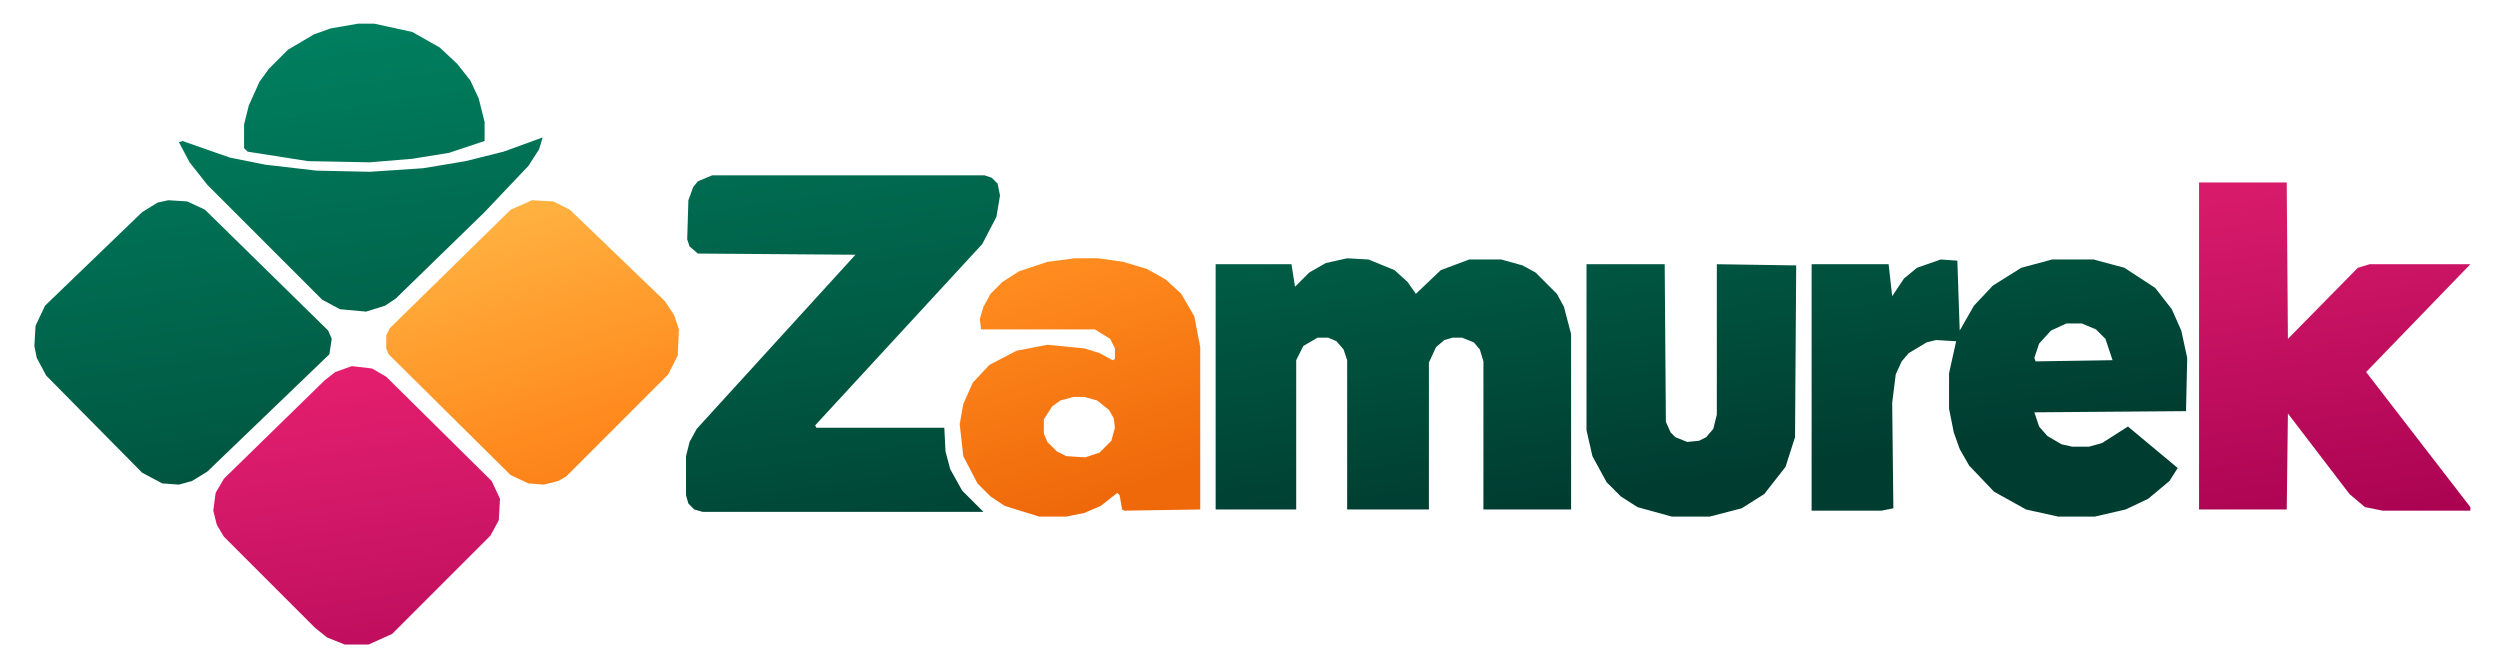
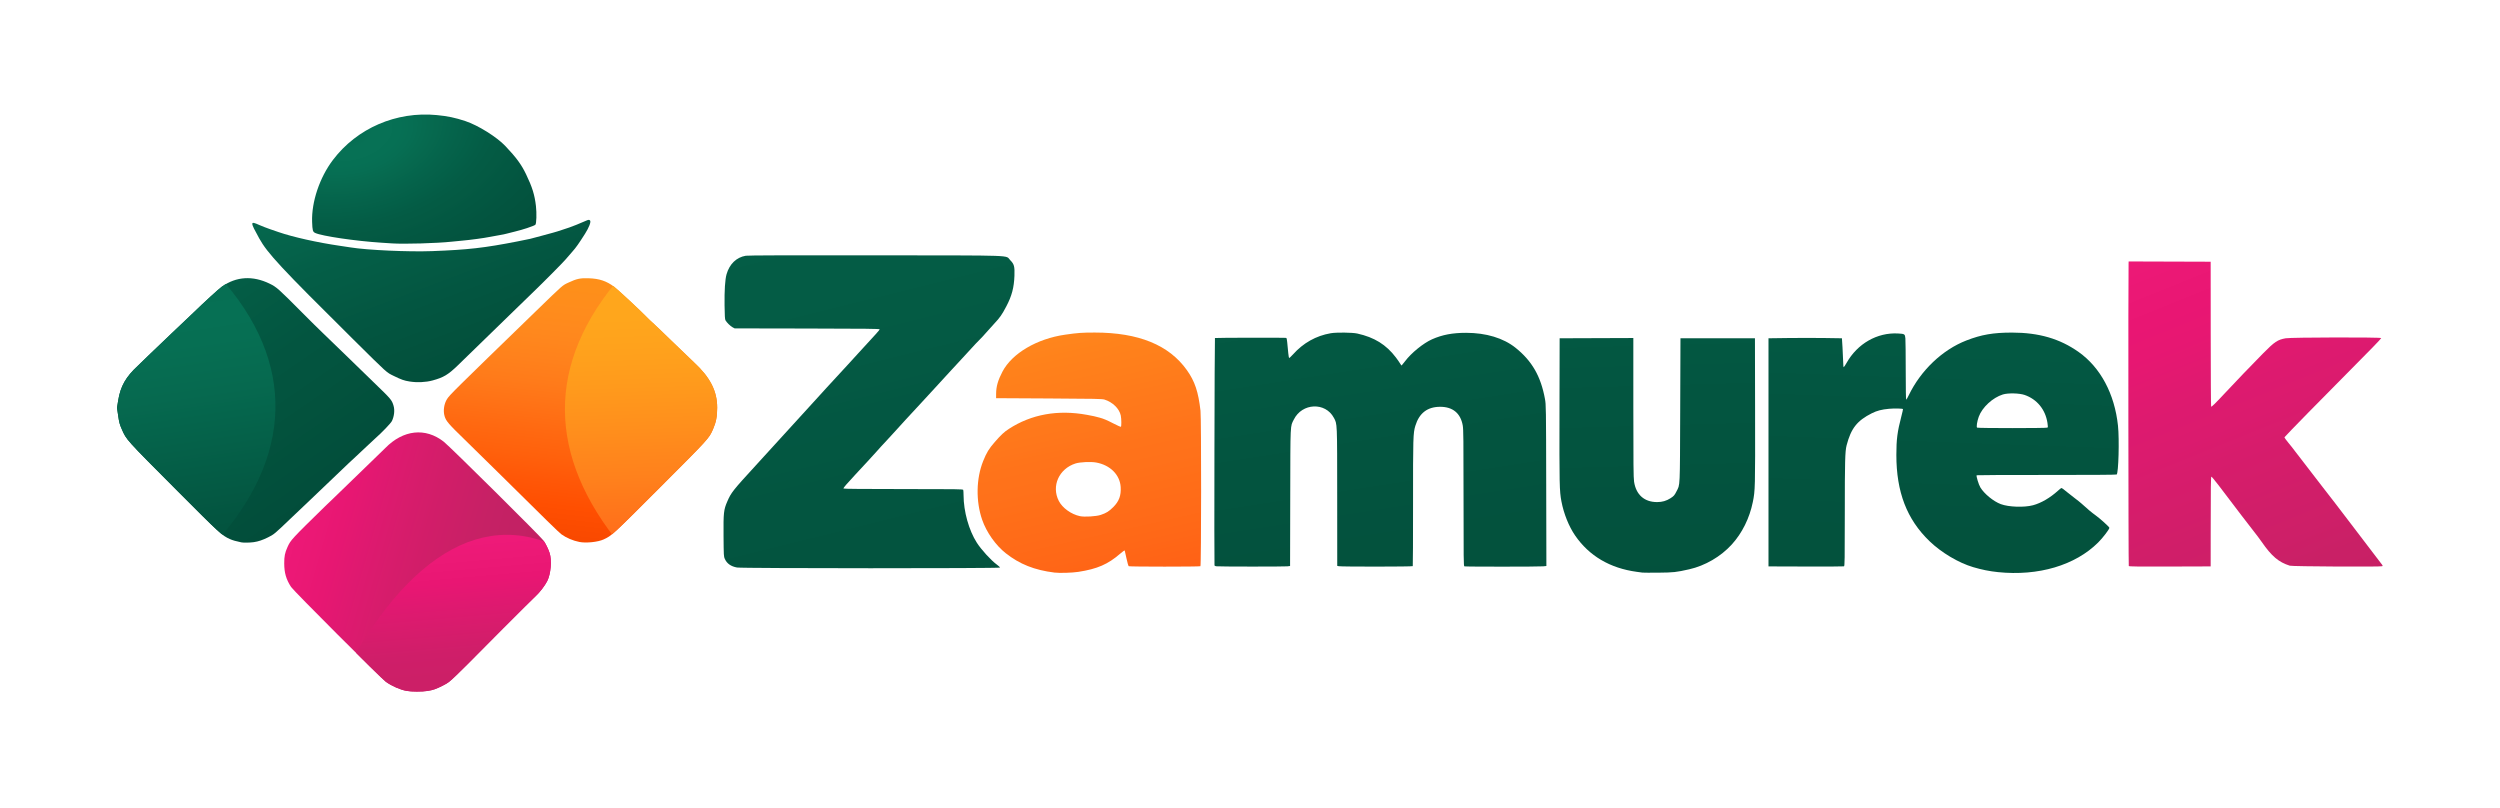
- <svg xmlns="http://www.w3.org/2000/svg" viewBox="35 82 2110 565" role="img" aria-label="Zamurek — horizontal — light">
+ <svg xmlns="http://www.w3.org/2000/svg" width="4800" height="1550" viewBox="0 0 4800 1550" role="img" aria-labelledby="z13-titre z13-description">
  <defs>
-     <linearGradient id="g" x1="0" x2=".65" y1="0" y2="1">
-       <stop stop-color="#008463" />
-       <stop offset=".6" stop-color="#005C45" />
-       <stop offset="1" stop-color="#003D31" />
-     </linearGradient>
-     <linearGradient id="o" x1="0" x2=".8" y1="0" y2="1">
-       <stop stop-color="#FFBA48" />
-       <stop offset=".55" stop-color="#FF8A1E" />
-       <stop offset="1" stop-color="#EF690A" />
-     </linearGradient>
-     <linearGradient id="m" x1="0" x2=".7" y1="0" y2="1">
-       <stop stop-color="#FF2777" />
-       <stop offset=".5" stop-color="#D21868" />
-       <stop offset="1" stop-color="#A5004F" />
+     <radialGradient id="z13-tete-lumiere-1" gradientUnits="userSpaceOnUse" cx="0" cy="0" r="1" gradientTransform="matrix(411.239 116.558 -253.173 295.745 668.788 254.248)">
+       <stop offset="0" stop-color="#066b50" data-tone="primary" />
+       <stop offset="0.05" stop-color="#066e53" data-tone="primary" />
+       <stop offset="0.1" stop-color="#077155" data-tone="primary" />
+       <stop offset="0.15" stop-color="#077155" data-tone="primary" />
+       <stop offset="0.2" stop-color="#067054" data-tone="primary" />
+       <stop offset="0.25" stop-color="#066e53" data-tone="primary" />
+       <stop offset="0.3" stop-color="#066b50" data-tone="primary" />
+       <stop offset="0.35" stop-color="#06684e" data-tone="primary" />
+       <stop offset="0.4" stop-color="#05654c" data-tone="primary" />
+       <stop offset="0.45" stop-color="#05624a" data-tone="primary" />
+       <stop offset="0.5" stop-color="#046048" data-tone="primary" />
+       <stop offset="0.55" stop-color="#045d46" data-tone="primary" />
+       <stop offset="0.6" stop-color="#045b44" data-tone="primary" />
+       <stop offset="0.65" stop-color="#045a43" data-tone="primary" />
+       <stop offset="0.7" stop-color="#035842" data-tone="primary" />
+       <stop offset="0.75" stop-color="#035741" data-tone="primary" />
+       <stop offset="0.8" stop-color="#035540" data-tone="primary" />
+       <stop offset="0.85" stop-color="#03543f" data-tone="primary" />
+       <stop offset="0.9" stop-color="#03533e" data-tone="primary" />
+       <stop offset="0.95" stop-color="#03523d" data-tone="primary" />
+       <stop offset="1" stop-color="#02503c" data-tone="primary" />
+     </radialGradient>
+     <linearGradient id="z13-col-lumiere-1" gradientUnits="userSpaceOnUse" x1="668.91" y1="909.782" x2="484" y2="422">
+       <stop offset="0" stop-color="#024c39" data-tone="primary" />
+       <stop offset="0.083" stop-color="#024d3a" data-tone="primary" />
+       <stop offset="0.167" stop-color="#024e3b" data-tone="primary" />
+       <stop offset="0.25" stop-color="#02503c" data-tone="primary" />
+       <stop offset="0.333" stop-color="#03523d" data-tone="primary" />
+       <stop offset="0.417" stop-color="#03543f" data-tone="primary" />
+       <stop offset="0.5" stop-color="#035641" data-tone="primary" />
+       <stop offset="0.583" stop-color="#045943" data-tone="primary" />
+       <stop offset="0.667" stop-color="#045c45" data-tone="primary" />
+       <stop offset="0.75" stop-color="#045e47" data-tone="primary" />
+       <stop offset="0.833" stop-color="#05624a" data-tone="primary" />
+       <stop offset="0.917" stop-color="#05654c" data-tone="primary" />
+       <stop offset="1" stop-color="#06684e" data-tone="primary" />
+     </linearGradient>
+     <linearGradient id="z13-aile-gauche-lumiere-1" gradientUnits="userSpaceOnUse" x1="631.238" y1="1127.976" x2="225" y2="534">
+       <stop offset="0" stop-color="#014836" data-tone="primary" />
+       <stop offset="0.083" stop-color="#024b38" data-tone="primary" />
+       <stop offset="0.167" stop-color="#024c39" data-tone="primary" />
+       <stop offset="0.25" stop-color="#024e3b" data-tone="primary" />
+       <stop offset="0.333" stop-color="#02503c" data-tone="primary" />
+       <stop offset="0.417" stop-color="#03523d" data-tone="primary" />
+       <stop offset="0.5" stop-color="#03543f" data-tone="primary" />
+       <stop offset="0.583" stop-color="#035540" data-tone="primary" />
+       <stop offset="0.667" stop-color="#035842" data-tone="primary" />
+       <stop offset="0.75" stop-color="#045b44" data-tone="primary" />
+       <stop offset="0.833" stop-color="#045e47" data-tone="primary" />
+       <stop offset="0.917" stop-color="#05624a" data-tone="primary" />
+       <stop offset="1" stop-color="#05664d" data-tone="primary" />
+     </linearGradient>
+     <linearGradient id="z13-aile-gauche-lumiere-2" gradientUnits="userSpaceOnUse" x1="311.95" y1="1109.242" x2="225" y2="534">
+       <stop offset="0" stop-color="#03513d" data-tone="primary" />
+       <stop offset="0.083" stop-color="#03533e" data-tone="primary" />
+       <stop offset="0.167" stop-color="#035540" data-tone="primary" />
+       <stop offset="0.25" stop-color="#045943" data-tone="primary" />
+       <stop offset="0.333" stop-color="#045d46" data-tone="primary" />
+       <stop offset="0.417" stop-color="#056149" data-tone="primary" />
+       <stop offset="0.5" stop-color="#05654c" data-tone="primary" />
+       <stop offset="0.583" stop-color="#06694f" data-tone="primary" />
+       <stop offset="0.667" stop-color="#066c51" data-tone="primary" />
+       <stop offset="0.75" stop-color="#066f53" data-tone="primary" />
+       <stop offset="0.833" stop-color="#067054" data-tone="primary" />
+       <stop offset="0.917" stop-color="#066f53" data-tone="primary" />
+       <stop offset="1" stop-color="#066c51" data-tone="primary" />
+     </linearGradient>
+     <clipPath id="z13-aile-gauche-clip">
+       <path fill-rule="evenodd" d="M463.5 1041.359 C453.286 1039.273 446.548 1037.338 441.396 1035.013 C426.328 1028.212 422.872 1025.044 341.934 943.848 C240.416 842.006 242.954 844.823 233.748 823.801 C229.689 814.534 228.797 811.188 226.872 798.022 L224.66 782.892 L226.907 768.923 C231.318 741.496 241.719 723.29 265.324 701.676 C267.621 699.574 276.925 690.548 286 681.62 C295.075 672.693 314.425 654.196 329 640.517 C343.575 626.838 361.35 609.986 368.5 603.069 C393.422 578.957 420.111 554.521 426.284 550.162 C453.766 530.757 485.278 528.858 517.734 544.652 C530.971 551.094 534.522 554.251 580 600.023 C595.675 615.799 613.45 633.363 619.5 639.053 C625.55 644.744 646.216 664.722 665.425 683.45 C684.633 702.177 708.033 724.916 717.425 733.981 C751.159 766.541 752.205 767.772 755.577 778.881 C758.165 787.411 756.965 798.949 752.513 808.331 C750.549 812.471 732.953 830.825 720.5 841.724 C716.1 845.575 708.432 852.725 703.459 857.613 C698.487 862.501 689.712 870.727 683.959 875.893 C678.207 881.059 661.775 896.584 647.444 910.393 C633.113 924.202 609.497 946.75 594.963 960.5 C580.43 974.25 563.58 990.25 557.519 996.055 C527.002 1025.287 526.045 1026.083 514.5 1031.79 C504.048 1036.957 496.154 1039.61 487.308 1040.928 C480.351 1041.965 467.596 1042.196 463.5 1041.359 Z" />
+     </clipPath>
+     <linearGradient id="z13-aile-droite-lumiere-1" gradientUnits="userSpaceOnUse" x1="858.339" y1="476.802" x2="796.381" y2="1035.866">
+       <stop offset="0" stop-color="#fe9016" data-tone="orange" />
+       <stop offset="0.083" stop-color="#fe8f1a" data-tone="orange" />
+       <stop offset="0.167" stop-color="#ff8c1c" data-tone="orange" />
+       <stop offset="0.25" stop-color="#ff881d" data-tone="orange" />
+       <stop offset="0.333" stop-color="#ff821c" data-tone="orange" />
+       <stop offset="0.417" stop-color="#ff7b1a" data-tone="orange" />
+       <stop offset="0.5" stop-color="#ff7216" data-tone="orange" />
+       <stop offset="0.583" stop-color="#ff6911" data-tone="orange" />
+       <stop offset="0.667" stop-color="#ff610c" data-tone="orange" />
+       <stop offset="0.75" stop-color="#ff5707" data-tone="orange" />
+       <stop offset="0.833" stop-color="#ff4f01" data-tone="orange" />
+       <stop offset="0.917" stop-color="#fa4a00" data-tone="orange" />
+       <stop offset="1" stop-color="#f64600" data-tone="orange" />
+     </linearGradient>
+     <linearGradient id="z13-aile-droite-lumiere-2" gradientUnits="userSpaceOnUse" x1="869.089" y1="1058.468" x2="852" y2="534">
+       <stop offset="0" stop-color="#ff6a1a" data-tone="orange" />
+       <stop offset="0.083" stop-color="#ff721b" data-tone="orange" />
+       <stop offset="0.167" stop-color="#ff791b" data-tone="orange" />
+       <stop offset="0.25" stop-color="#ff811c" data-tone="orange" />
+       <stop offset="0.333" stop-color="#ff871c" data-tone="orange" />
+       <stop offset="0.417" stop-color="#ff8e1c" data-tone="orange" />
+       <stop offset="0.5" stop-color="#ff941c" data-tone="orange" />
+       <stop offset="0.583" stop-color="#ff9a1c" data-tone="orange" />
+       <stop offset="0.667" stop-color="#ff9f1c" data-tone="orange" />
+       <stop offset="0.75" stop-color="#ffa31c" data-tone="orange" />
+       <stop offset="0.833" stop-color="#ffa61c" data-tone="orange" />
+       <stop offset="0.917" stop-color="#ffa61c" data-tone="orange" />
+       <stop offset="1" stop-color="#fea61e" data-tone="orange" />
+     </linearGradient>
+     <clipPath id="z13-aile-droite-clip">
+       <path fill-rule="evenodd" d="M1112.5 1040.583 C1100.091 1038.155 1087.575 1032.825 1077.867 1025.836 C1073.44 1022.648 1046.366 996.194 961.869 912.493 C940.766 891.589 909.595 860.989 892.6 844.493 C861.03 813.851 856.4 808.452 853.599 799.021 C850.55 788.754 852.49 775.359 858.367 766.1 C863.399 758.173 871.875 749.792 1028.406 597.966 C1082.539 545.461 1079.426 548.195 1091.5 542.546 C1107.404 535.105 1113.959 533.707 1130.344 534.261 C1150.68 534.948 1164.268 539.473 1179.043 550.478 C1185.815 555.522 1231.716 598.235 1242 609.061 C1245.025 612.246 1249.975 616.968 1253 619.555 C1256.025 622.142 1272.45 637.848 1289.5 654.459 C1306.55 671.069 1325.825 689.573 1332.333 695.58 C1363.452 724.299 1377 750.713 1377 782.669 C1377 799.694 1374.905 810.506 1368.966 824.125 C1361.279 841.754 1361.257 841.777 1266.782 936.26 C1174.325 1028.723 1174.663 1028.411 1158.923 1035.722 C1148.177 1040.713 1125.37 1043.101 1112.5 1040.583 Z" />
+     </clipPath>
+     <linearGradient id="z13-base-lumiere-1" gradientUnits="userSpaceOnUse" x1="1151.472" y1="1005.446" x2="545" y2="830">
+       <stop offset="0" stop-color="#c42164" data-tone="pink" />
+       <stop offset="0.083" stop-color="#c32063" data-tone="pink" />
+       <stop offset="0.167" stop-color="#c32063" data-tone="pink" />
+       <stop offset="0.25" stop-color="#c32164" data-tone="pink" />
+       <stop offset="0.333" stop-color="#c62165" data-tone="pink" />
+       <stop offset="0.417" stop-color="#cc1f67" data-tone="pink" />
+       <stop offset="0.5" stop-color="#d21d69" data-tone="pink" />
+       <stop offset="0.583" stop-color="#d81c6c" data-tone="pink" />
+       <stop offset="0.667" stop-color="#df1970" data-tone="pink" />
+       <stop offset="0.75" stop-color="#e71772" data-tone="pink" />
+       <stop offset="0.833" stop-color="#eb1875" data-tone="pink" />
+       <stop offset="0.917" stop-color="#ee1978" data-tone="pink" />
+       <stop offset="1" stop-color="#f01a7b" data-tone="pink" />
+     </linearGradient>
+     <linearGradient id="z13-base-lumiere-2" gradientUnits="userSpaceOnUse" x1="592.222" y1="1368.756" x2="545" y2="830">
+       <stop offset="0" stop-color="#cc1f67" data-tone="pink" />
+       <stop offset="0.083" stop-color="#cc1f67" data-tone="pink" />
+       <stop offset="0.167" stop-color="#cf1e69" data-tone="pink" />
+       <stop offset="0.25" stop-color="#d71c6c" data-tone="pink" />
+       <stop offset="0.333" stop-color="#df1970" data-tone="pink" />
+       <stop offset="0.417" stop-color="#e91673" data-tone="pink" />
+       <stop offset="0.5" stop-color="#ec1976" data-tone="pink" />
+       <stop offset="0.583" stop-color="#ef1a7a" data-tone="pink" />
+       <stop offset="0.667" stop-color="#ef1b7a" data-tone="pink" />
+       <stop offset="0.75" stop-color="#ed1b78" data-tone="pink" />
+       <stop offset="0.833" stop-color="#e81a72" data-tone="pink" />
+       <stop offset="0.917" stop-color="#d61f6a" data-tone="pink" />
+       <stop offset="1" stop-color="#bf265f" data-tone="pink" />
+     </linearGradient>
+     <clipPath id="z13-base-clip">
+       <path fill-rule="evenodd" d="M780.5 1326.505 C768.195 1324.195 752.783 1317.433 741 1309.174 C732.228 1303.026 563.622 1134.388 558.86 1127 C549.378 1112.29 545.828 1100.139 545.713 1082 C545.626 1068.268 546.992 1061.384 551.994 1050.352 C558.123 1036.835 559.524 1035.318 624.736 971.537 C633.116 963.341 640.383 956.38 640.885 956.067 C641.387 955.755 657.706 939.957 677.149 920.959 C696.592 901.962 717.225 881.97 723 876.534 C728.775 871.097 736.2 863.882 739.5 860.501 C774.1 825.05 816.828 820.384 852.155 848.2 C864.263 857.734 1038.511 1030.421 1043.671 1038 C1048.014 1044.38 1052.496 1053.563 1055.188 1061.598 C1059.882 1075.611 1057.679 1101.832 1050.64 1115.723 C1046.217 1124.452 1036.021 1137.736 1028.668 1144.348 C1022.575 1149.828 912.969 1259.447 896.912 1276.12 C893.935 1279.211 884.75 1288.232 876.5 1296.167 C862.657 1309.481 860.652 1311.025 850.5 1316.19 C837.182 1322.966 832.073 1324.767 821 1326.592 C810.543 1328.315 789.905 1328.271 780.5 1326.505 Z" />
+     </clipPath>
+     <linearGradient id="z13-lettre-z-lumiere-1" gradientUnits="userSpaceOnUse" x1="1562.064" y1="1186.66" x2="1389" y2="490">
+       <stop offset="0" stop-color="#03533e" data-tone="primary" />
+       <stop offset="0.083" stop-color="#03543f" data-tone="primary" />
+       <stop offset="0.167" stop-color="#03543f" data-tone="primary" />
+       <stop offset="0.25" stop-color="#035540" data-tone="primary" />
+       <stop offset="0.333" stop-color="#035540" data-tone="primary" />
+       <stop offset="0.417" stop-color="#035741" data-tone="primary" />
+       <stop offset="0.5" stop-color="#035742" data-tone="primary" />
+       <stop offset="0.583" stop-color="#045943" data-tone="primary" />
+       <stop offset="0.667" stop-color="#045a44" data-tone="primary" />
+       <stop offset="0.75" stop-color="#045b44" data-tone="primary" />
+       <stop offset="0.833" stop-color="#045c45" data-tone="primary" />
+       <stop offset="0.917" stop-color="#045c45" data-tone="primary" />
+       <stop offset="1" stop-color="#045d46" data-tone="primary" />
+     </linearGradient>
+     <linearGradient id="z13-lettre-k-lumiere-1" gradientUnits="userSpaceOnUse" x1="4358.142" y1="1175.25" x2="4086" y2="502">
+       <stop offset="0" stop-color="#c82065" data-tone="pink" />
+       <stop offset="0.083" stop-color="#c92066" data-tone="pink" />
+       <stop offset="0.167" stop-color="#ce1f68" data-tone="pink" />
+       <stop offset="0.25" stop-color="#d01e69" data-tone="pink" />
+       <stop offset="0.333" stop-color="#d41d6a" data-tone="pink" />
+       <stop offset="0.417" stop-color="#d71c6c" data-tone="pink" />
+       <stop offset="0.5" stop-color="#db1b6e" data-tone="pink" />
+       <stop offset="0.583" stop-color="#dd1a6f" data-tone="pink" />
+       <stop offset="0.667" stop-color="#e21970" data-tone="pink" />
+       <stop offset="0.75" stop-color="#e71772" data-tone="pink" />
+       <stop offset="0.833" stop-color="#e91673" data-tone="pink" />
+       <stop offset="0.917" stop-color="#eb1875" data-tone="pink" />
+       <stop offset="1" stop-color="#ed1977" data-tone="pink" />
+     </linearGradient>
+     <linearGradient id="z13-lettre-a-lumiere-1" gradientUnits="userSpaceOnUse" x1="1997.189" y1="1169.793" x2="1877" y2="638">
+       <stop offset="0" stop-color="#ff6015" data-tone="orange" />
+       <stop offset="0.083" stop-color="#ff6416" data-tone="orange" />
+       <stop offset="0.167" stop-color="#ff6817" data-tone="orange" />
+       <stop offset="0.25" stop-color="#ff6b18" data-tone="orange" />
+       <stop offset="0.333" stop-color="#ff6e18" data-tone="orange" />
+       <stop offset="0.417" stop-color="#ff711a" data-tone="orange" />
+       <stop offset="0.5" stop-color="#ff731a" data-tone="orange" />
+       <stop offset="0.583" stop-color="#ff771b" data-tone="orange" />
+       <stop offset="0.667" stop-color="#ff7a1b" data-tone="orange" />
+       <stop offset="0.75" stop-color="#ff7e1b" data-tone="orange" />
+       <stop offset="0.833" stop-color="#ff811b" data-tone="orange" />
+       <stop offset="0.917" stop-color="#ff851c" data-tone="orange" />
+       <stop offset="1" stop-color="#ff891c" data-tone="orange" />
+     </linearGradient>
+     <linearGradient id="z13-lettre-m-lumiere-1" gradientUnits="userSpaceOnUse" x1="2414.378" y1="1174.562" x2="2331" y2="638">
+       <stop offset="0" stop-color="#03523e" data-tone="primary" />
+       <stop offset="0.083" stop-color="#03523d" data-tone="primary" />
+       <stop offset="0.167" stop-color="#03523d" data-tone="primary" />
+       <stop offset="0.25" stop-color="#03523e" data-tone="primary" />
+       <stop offset="0.333" stop-color="#03533e" data-tone="primary" />
+       <stop offset="0.417" stop-color="#03543f" data-tone="primary" />
+       <stop offset="0.5" stop-color="#03543f" data-tone="primary" />
+       <stop offset="0.583" stop-color="#035540" data-tone="primary" />
+       <stop offset="0.667" stop-color="#035641" data-tone="primary" />
+       <stop offset="0.75" stop-color="#035741" data-tone="primary" />
+       <stop offset="0.833" stop-color="#035842" data-tone="primary" />
+       <stop offset="0.917" stop-color="#035842" data-tone="primary" />
+       <stop offset="1" stop-color="#045943" data-tone="primary" />
+     </linearGradient>
+     <linearGradient id="z13-lettre-r-e-lumiere-1" gradientUnits="userSpaceOnUse" x1="3395.865" y1="613.904" x2="3378.428" y2="1099.406">
+       <stop offset="0" stop-color="#045943" data-tone="primary" />
+       <stop offset="0.083" stop-color="#035842" data-tone="primary" />
+       <stop offset="0.167" stop-color="#035742" data-tone="primary" />
+       <stop offset="0.25" stop-color="#035641" data-tone="primary" />
+       <stop offset="0.333" stop-color="#035540" data-tone="primary" />
+       <stop offset="0.417" stop-color="#035540" data-tone="primary" />
+       <stop offset="0.5" stop-color="#03543f" data-tone="primary" />
+       <stop offset="0.583" stop-color="#03543f" data-tone="primary" />
+       <stop offset="0.667" stop-color="#03533e" data-tone="primary" />
+       <stop offset="0.75" stop-color="#03523e" data-tone="primary" />
+       <stop offset="0.833" stop-color="#03523d" data-tone="primary" />
+       <stop offset="0.917" stop-color="#03523d" data-tone="primary" />
+       <stop offset="1" stop-color="#03523d" data-tone="primary" />
+     </linearGradient>
+     <linearGradient id="z13-lettre-u-lumiere-1" gradientUnits="userSpaceOnUse" x1="3006.811" y1="1110.009" x2="2994" y2="649">
+       <stop offset="0" stop-color="#03513d" data-tone="primary" />
+       <stop offset="0.083" stop-color="#03523d" data-tone="primary" />
+       <stop offset="0.167" stop-color="#03523d" data-tone="primary" />
+       <stop offset="0.25" stop-color="#03523e" data-tone="primary" />
+       <stop offset="0.333" stop-color="#03523e" data-tone="primary" />
+       <stop offset="0.417" stop-color="#03533e" data-tone="primary" />
+       <stop offset="0.5" stop-color="#03543f" data-tone="primary" />
+       <stop offset="0.583" stop-color="#03543f" data-tone="primary" />
+       <stop offset="0.667" stop-color="#035540" data-tone="primary" />
+       <stop offset="0.75" stop-color="#035540" data-tone="primary" />
+       <stop offset="0.833" stop-color="#035641" data-tone="primary" />
+       <stop offset="0.917" stop-color="#035741" data-tone="primary" />
+       <stop offset="1" stop-color="#035842" data-tone="primary" />
    </linearGradient>
  </defs>
-   <defs>
-     <g id="zamurek-art">
-       <path d="M1374,305 1374,445 1379,467 1391,489 1403,501 1417,510 1446,518 1478,518 1505,511 1524,499 1542,476 1550,451 1551,306 1484,305 1484,432 1481,444 1475,451 1469,454 1459,455 1449,451 1445,447 1441,438 1440,305Z M1868,343 1854,325 1828,308 1802,301 1767,301 1741,308 1717,323 1701,340 1689,361 1687,302 1673,301 1653,308 1642,317 1632,332 1629,305 1564,305 1564,513 1623,513 1633,511 1632,422 1635,398 1640,387 1646,380 1661,371 1669,369 1686,370 1680,397 1680,427 1684,447 1689,461 1697,475 1718,497 1745,512 1772,518 1803,518 1829,512 1848,503 1866,488 1873,477 1831,442 1809,456 1798,459 1784,459 1775,457 1763,450 1756,442 1752,430 1880,429 1881,384 1876,361Z M1752,384 1756,372 1766,361 1779,355 1792,355 1804,360 1812,368 1818,386 1753,387Z M1061,305 1061,512 1129,512 1129,386 1135,374 1147,367 1156,367 1163,370 1169,377 1172,386 1172,512 1241,512 1241,388 1247,375 1254,369 1261,367 1269,367 1279,371 1284,377 1287,387 1287,512 1361,512 1361,364 1355,341 1349,330 1331,312 1320,306 1302,301 1275,301 1251,310 1230,330 1223,320 1212,310 1190,301 1172,300 1154,304 1140,312 1128,324 1125,305Z M177,251 168,253 155,261 73,340 65,357 64,374 66,384 74,399 155,481 172,490 186,491 197,488 210,480 313,381 315,368 312,361 208,259 193,252Z M624,235 620,240 616,251 615,284 617,290 624,296 757,297 623,444 617,455 614,467 614,500 616,507 621,512 628,514 865,514 847,496 837,478 833,463 832,443 724,443 723,441 864,288 876,265 879,247 877,237 872,232 866,230 636,230Z M493,198 460,210 428,218 392,224 347,227 302,226 259,221 229,215 189,201 186,202 195,219 210,238 307,335 322,343 344,345 360,340 369,334 444,261 481,222 490,208Z M241,187 241,207 244,210 295,218 347,219 383,216 414,211 444,201 444,185 439,165 432,150 421,136 406,122 383,109 351,102 337,102 314,106 300,111 278,124 262,140 254,151 245,171Z" fill="url(#g)" fill-rule="evenodd" />
-       <path d="M881,320 871,330 865,341 862,351 863,360 959,360 972,368 976,376 976,385 974,386 963,380 950,376 919,373 893,378 870,390 856,405 848,423 845,440 848,467 860,490 871,501 883,509 912,518 935,518 950,515 964,509 978,498 980,500 982,512 984,513 1048,512 1048,375 1043,349 1032,330 1019,318 1003,309 983,303 962,300 942,300 919,303 895,311Z M923,425 930,420 941,417 950,417 961,420 971,428 975,435 976,443 973,454 963,464 951,468 935,467 927,463 919,455 916,448 916,436Z M484,251 466,259 364,359 361,365 361,376 363,381 466,483 481,490 494,491 506,488 513,484 599,398 607,382 608,360 604,348 596,336 516,259 502,252Z" fill="url(#o)" fill-rule="evenodd" />
-       <path d="M332,391 318,396 309,403 224,486 217,498 215,513 218,525 224,535 301,612 311,620 326,626 346,626 366,617 449,534 456,521 457,503 450,488 361,400 349,393Z M1891,236 1891,512 1965,512 1966,431 2018,499 2031,510 2046,513 2120,513 2120,510 2032,396 2120,305 2035,305 2025,308 1966,368 1965,236Z" fill="url(#m)" fill-rule="evenodd" />
+   <g id="z13-dessin" data-role="artwork">
+     <g id="z13-symbole" data-role="symbol" aria-label="Symbole Zamurek">
+       <g id="z13-tete" data-part="tete">
+         <path data-face="principale" fill="url(#z13-tete-lumiere-1)" fill-rule="evenodd" d="M753 467.339 C750.525 467.168 741.3 466.568 732.5 466.006 C682.922 462.839 617.847 453.263 605.167 447.269 C600.534 445.079 599.832 442.553 599.259 426 C597.932 387.682 613.664 340.866 639.202 307.139 C685.44 246.072 760.884 213.461 838.606 220.945 C859.614 222.968 873.962 225.984 893.549 232.494 C918.014 240.625 953.814 262.976 970.344 280.439 C991.475 302.762 1000.928 315.643 1010.018 334.5 C1021.919 359.191 1026.542 374.056 1029.015 395.593 C1030.624 409.599 1030.015 429.42 1027.912 431.52 C1025.752 433.676 1003.036 441.257 988.975 444.515 C982.664 445.977 975.475 447.799 973 448.563 C970.525 449.328 964.172 450.642 958.881 451.483 C953.591 452.324 945.041 453.882 939.881 454.947 C929.324 457.124 902.828 460.698 887 462.08 C881.225 462.584 872.225 463.466 867 464.04 C839.774 467.032 775.469 468.893 753 467.339 Z" />
+       </g>
+       <g id="z13-col" data-part="col">
+         <path data-face="principale" fill="url(#z13-col-lumiere-1)" fill-rule="evenodd" d="M786.5 732.489 C775.803 730.775 770.788 729.014 756 721.776 C741.699 714.777 745.226 717.96 678 651.374 C539.122 513.816 513.529 486.314 497.581 457.5 C479.984 425.705 479.995 423.954 497.749 431.933 C502.562 434.096 511.9 437.725 518.5 439.997 C525.1 442.27 532.3 444.75 534.5 445.509 C562.584 455.201 609.431 465.679 653 472.012 C660.425 473.091 669.425 474.45 673 475.031 C704.929 480.221 784.51 483.844 829.5 482.155 C898.582 479.561 930.072 475.978 994 463.434 C1019.232 458.483 1017.965 458.778 1038.5 453.098 C1046.75 450.817 1057.1 448.006 1061.5 446.852 C1065.9 445.698 1074 443.19 1079.5 441.278 C1085 439.365 1091.075 437.35 1093 436.799 C1096.773 435.718 1115.183 428.301 1123.78 424.397 C1129.935 421.603 1131.312 421.466 1132.989 423.487 C1135.065 425.988 1130.891 436.83 1123.171 448.988 C1111.151 467.918 1105.813 475.449 1099.062 483 C1094.882 487.675 1089.032 494.425 1086.062 498 C1080.801 504.333 1040.924 544.425 1017.93 566.5 C1011.628 572.55 996.803 586.929 984.986 598.454 C951.202 631.402 895.999 685.081 879 701.515 C860.408 719.49 851.576 724.764 830.5 730.478 C817.399 734.03 800.842 734.787 786.5 732.489 Z" />
+       </g>
+       <g id="z13-aile-gauche" data-part="aile-gauche">
+         <path data-face="principale" fill="url(#z13-aile-gauche-lumiere-1)" fill-rule="evenodd" d="M463.5 1041.359 C453.286 1039.273 446.548 1037.338 441.396 1035.013 C426.328 1028.212 422.872 1025.044 341.934 943.848 C240.416 842.006 242.954 844.823 233.748 823.801 C229.689 814.534 228.797 811.188 226.872 798.022 L224.66 782.892 L226.907 768.923 C231.318 741.496 241.719 723.29 265.324 701.676 C267.621 699.574 276.925 690.548 286 681.62 C295.075 672.693 314.425 654.196 329 640.517 C343.575 626.838 361.35 609.986 368.5 603.069 C393.422 578.957 420.111 554.521 426.284 550.162 C453.766 530.757 485.278 528.858 517.734 544.652 C530.971 551.094 534.522 554.251 580 600.023 C595.675 615.799 613.45 633.363 619.5 639.053 C625.55 644.744 646.216 664.722 665.425 683.45 C684.633 702.177 708.033 724.916 717.425 733.981 C751.159 766.541 752.205 767.772 755.577 778.881 C758.165 787.411 756.965 798.949 752.513 808.331 C750.549 812.471 732.953 830.825 720.5 841.724 C716.1 845.575 708.432 852.725 703.459 857.613 C698.487 862.501 689.712 870.727 683.959 875.893 C678.207 881.059 661.775 896.584 647.444 910.393 C633.113 924.202 609.497 946.75 594.963 960.5 C580.43 974.25 563.58 990.25 557.519 996.055 C527.002 1025.287 526.045 1026.083 514.5 1031.79 C504.048 1036.957 496.154 1039.61 487.308 1040.928 C480.351 1041.965 467.596 1042.196 463.5 1041.359 Z" />
+         <g data-face="courbe" clip-path="url(#z13-aile-gauche-clip)">
+           <path d="M218.008 527.009 L417.699 527.009 C457.609 570.508 485.686 614.006 503.756 657.505 C521.826 701.003 529.891 744.501 528.72 788 C527.55 831.499 517.144 874.997 497.217 918.495 C477.29 961.994 447.842 1005.492 407.527 1048.991 L218.008 1048.991 Z" fill="url(#z13-aile-gauche-lumiere-2)" />
+         </g>
+       </g>
+       <g id="z13-aile-droite" data-part="aile-droite">
+         <path data-face="principale" fill="url(#z13-aile-droite-lumiere-1)" fill-rule="evenodd" d="M1112.5 1040.583 C1100.091 1038.155 1087.575 1032.825 1077.867 1025.836 C1073.44 1022.648 1046.366 996.194 961.869 912.493 C940.766 891.589 909.595 860.989 892.6 844.493 C861.03 813.851 856.4 808.452 853.599 799.021 C850.55 788.754 852.49 775.359 858.367 766.1 C863.399 758.173 871.875 749.792 1028.406 597.966 C1082.539 545.461 1079.426 548.195 1091.5 542.546 C1107.404 535.105 1113.959 533.707 1130.344 534.261 C1150.68 534.948 1164.268 539.473 1179.043 550.478 C1185.815 555.522 1231.716 598.235 1242 609.061 C1245.025 612.246 1249.975 616.968 1253 619.555 C1256.025 622.142 1272.45 637.848 1289.5 654.459 C1306.55 671.069 1325.825 689.573 1332.333 695.58 C1363.452 724.299 1377 750.713 1377 782.669 C1377 799.694 1374.905 810.506 1368.966 824.125 C1361.279 841.754 1361.257 841.777 1266.782 936.26 C1174.325 1028.723 1174.663 1028.411 1158.923 1035.722 C1148.177 1040.713 1125.37 1043.101 1112.5 1040.583 Z" />
+         <g data-face="courbe" clip-path="url(#z13-aile-droite-clip)">
+           <path d="M1384 527.017 L1195.282 527.017 C1156.975 570.514 1129.272 614.011 1111.113 657.509 C1092.953 701.006 1084.339 744.503 1084.665 788 C1084.993 831.497 1094.261 874.994 1112.322 918.491 C1130.383 961.989 1157.237 1005.486 1193.191 1048.983 L1384 1048.983 Z" fill="url(#z13-aile-droite-lumiere-2)" />
+         </g>
+       </g>
+       <g id="z13-base" data-part="base">
+         <path data-face="principale" fill="url(#z13-base-lumiere-1)" fill-rule="evenodd" d="M780.5 1326.505 C768.195 1324.195 752.783 1317.433 741 1309.174 C732.228 1303.026 563.622 1134.388 558.86 1127 C549.378 1112.29 545.828 1100.139 545.713 1082 C545.626 1068.268 546.992 1061.384 551.994 1050.352 C558.123 1036.835 559.524 1035.318 624.736 971.537 C633.116 963.341 640.383 956.38 640.885 956.067 C641.387 955.755 657.706 939.957 677.149 920.959 C696.592 901.962 717.225 881.97 723 876.534 C728.775 871.097 736.2 863.882 739.5 860.501 C774.1 825.05 816.828 820.384 852.155 848.2 C864.263 857.734 1038.511 1030.421 1043.671 1038 C1048.014 1044.38 1052.496 1053.563 1055.188 1061.598 C1059.882 1075.611 1057.679 1101.832 1050.64 1115.723 C1046.217 1124.452 1036.021 1137.736 1028.668 1144.348 C1022.575 1149.828 912.969 1259.447 896.912 1276.12 C893.935 1279.211 884.75 1288.232 876.5 1296.167 C862.657 1309.481 860.652 1311.025 850.5 1316.19 C837.182 1322.966 832.073 1324.767 821 1326.592 C810.543 1328.315 789.905 1328.271 780.5 1326.505 Z" />
+         <g data-face="courbe" clip-path="url(#z13-base-clip)">
+           <ellipse cx="973.23" cy="2822" rx="595.709" ry="1795.141" fill="url(#z13-base-lumiere-2)" />
+         </g>
+       </g>
    </g>
-   </defs>
-   <use href="#zamurek-art" />
+     <g id="z13-lettrage" data-role="wordmark" aria-label="Zamurek">
+       <g id="z13-lettre-z" data-part="lettre-z">
+         <path data-face="principale" fill="url(#z13-lettre-z-lumiere-1)" fill-rule="evenodd" d="M1415 1089.611 C1403.309 1087.458 1395.821 1082.166 1391.623 1073.089 C1389.59 1068.694 1389.488 1066.826 1389.207 1028.905 C1388.878 984.307 1389.473 978.839 1396.4 962.817 C1403.765 945.783 1406.932 941.773 1451 893.699 C1458.425 885.6 1470.575 872.272 1478 864.084 C1497.05 843.074 1534.639 801.859 1560.5 773.625 C1572.6 760.415 1584.514 747.332 1586.976 744.553 C1589.438 741.774 1597.336 733.2 1604.527 725.5 C1611.719 717.8 1622.491 706.1 1628.467 699.5 C1634.442 692.9 1643.278 683.225 1648.101 678 C1681.732 641.572 1689 633.454 1689 632.315 C1689 631.273 1662.486 630.977 1549.75 630.764 L1410.5 630.5 L1406.455 628.334 C1402.318 626.119 1395.303 619.183 1392.862 614.894 C1391.836 613.091 1391.415 606.087 1391.156 586.5 C1390.777 557.774 1392.13 536.536 1394.974 526.592 C1400.614 506.868 1414.059 493.944 1432 491 C1436.511 490.26 1512.692 490.02 1681 490.217 C1957.632 490.54 1929.572 489.533 1939.597 499.498 C1947.134 506.989 1948.377 511.554 1947.736 529.376 C1946.916 552.143 1942.697 568.11 1932.244 588 C1923.555 604.534 1920.024 609.594 1908.862 621.5 C1903.706 627 1896.618 634.875 1893.112 639 C1889.606 643.125 1883.957 649.2 1880.559 652.5 C1877.162 655.8 1870.146 663.225 1864.97 669 C1859.794 674.775 1851.719 683.55 1847.025 688.5 C1842.332 693.45 1832.553 704.025 1825.295 712 C1818.037 719.975 1804.764 734.443 1795.8 744.151 C1786.835 753.859 1773.2 768.671 1765.5 777.067 C1757.8 785.462 1745.65 798.577 1738.5 806.21 C1731.35 813.843 1723.549 822.431 1721.164 825.294 C1718.779 828.157 1710.654 837.025 1703.107 845 C1695.561 852.975 1686.303 863.1 1682.534 867.5 C1678.764 871.9 1671.14 880.259 1665.59 886.076 C1660.041 891.893 1649.875 902.846 1643 910.417 C1636.125 917.987 1627.881 927.057 1624.679 930.572 C1621.478 934.087 1619.142 937.421 1619.488 937.981 C1619.91 938.663 1657.913 939 1734.452 939 C1837.787 939 1848.844 939.152 1849.393 940.582 C1849.727 941.452 1850.014 946.064 1850.031 950.832 C1850.144 982.054 1860.243 1018.191 1875.509 1042 C1884.204 1055.559 1902.965 1076.046 1914.138 1084.183 C1917.362 1086.531 1920 1089.025 1920 1089.726 C1920 1091.531 1424.815 1091.419 1415 1089.611 Z" />
+       </g>
+       <g id="z13-lettre-k" data-part="lettre-k">
+         <path data-face="principale" fill="url(#z13-lettre-k-lumiere-1)" fill-rule="evenodd" d="M4087.255 1086.756 C4086.467 1085.765 4086.092 530.29 4086.863 506.244 L4087 501.988 L4165.75 502.244 L4244.5 502.5 L4244.583 641.249 C4244.628 717.562 4244.977 780.31 4245.358 780.691 C4246.225 781.559 4253.579 774.414 4270.201 756.556 C4290.352 734.905 4323.38 700.484 4344.921 678.686 C4367.248 656.09 4372.962 652.263 4388.501 649.495 C4398.947 647.634 4572 647.279 4572 649.119 C4572 650.215 4547.843 675.166 4513.016 710.04 C4468.379 754.739 4386.469 838.38 4386.192 839.544 C4386.023 840.258 4389.408 845.04 4393.715 850.171 C4398.021 855.302 4403.987 862.875 4406.971 867 C4409.955 871.125 4417.416 880.8 4423.549 888.5 C4429.683 896.2 4437.131 905.876 4440.101 910.003 C4443.07 914.13 4450.696 924.03 4457.046 932.003 C4463.396 939.976 4475.424 955.5 4483.775 966.5 C4492.126 977.5 4505.697 995.275 4513.934 1006 C4530.364 1027.394 4549.999 1053.152 4563.482 1071 C4568.26 1077.325 4572.852 1083.345 4573.685 1084.379 C4574.943 1085.938 4574.971 1086.408 4573.851 1087.14 C4571.604 1088.608 4401.297 1087.657 4396.5 1086.15 C4375.001 1079.395 4361.623 1068.084 4342.508 1040.5 C4338.697 1035 4331.261 1025.1 4325.983 1018.5 C4320.705 1011.9 4310.454 998.625 4303.202 989 C4261.475 933.619 4247.712 915.901 4245.846 915.167 C4244.845 914.772 4244.609 934.158 4244.546 1022 L4244.5 1087.5 L4166.377 1087.756 C4104.629 1087.958 4088.045 1087.749 4087.255 1086.756 Z" />
+       </g>
+       <g id="z13-lettre-a" data-part="lettre-a">
+         <path data-face="principale" fill="url(#z13-lettre-a-lumiere-1)" fill-rule="evenodd" d="M2024.5 1099.327 C1986.202 1094.564 1957.725 1083.246 1931 1062.166 C1911.717 1046.957 1894.067 1021.943 1885.816 998.131 C1873.446 962.429 1874.158 918.888 1887.662 885.274 C1894.226 868.935 1898.767 861.482 1909.944 848.702 C1922.172 834.721 1927.839 829.44 1937 823.493 C1980.308 795.377 2031.11 786.243 2087.087 796.508 C2099.345 798.756 2102.399 799.435 2111.5 801.938 C2119.266 804.073 2125.522 806.724 2137.842 813.1 C2145.18 816.897 2151.592 819.752 2152.092 819.443 C2153.357 818.662 2153.229 804.202 2151.901 797.799 C2149.172 784.643 2136.244 772.023 2120.5 767.146 C2116.177 765.807 2101.758 765.523 2014 765.049 L1912.5 764.5 L1912.545 756 C1912.618 742.022 1916.127 729.826 1924.81 713.368 C1943.281 678.357 1990.781 650.386 2045 642.592 C2069.468 639.075 2077.472 638.5 2102 638.5 C2186.041 638.5 2244.508 662.351 2278.818 710.63 C2294.088 732.116 2300.839 752.267 2304.961 788.659 C2306.638 803.463 2306.503 1086.065 2304.819 1087.133 C2303.085 1088.233 2168.899 1088.223 2167.165 1087.123 C2166.43 1086.657 2164.509 1080.027 2162.896 1072.388 C2161.283 1064.75 2159.75 1057.911 2159.49 1057.19 C2159.183 1056.341 2156.115 1058.402 2150.758 1063.056 C2127.3 1083.438 2106.746 1092.38 2070.5 1097.973 C2058.444 1099.833 2034.286 1100.544 2024.5 1099.327 Z M2113.5 988.59 C2124.393 984.885 2129.077 981.96 2137.471 973.617 C2148.57 962.586 2152.669 951.514 2151.703 935.176 C2150.307 911.567 2131.46 892.774 2104.378 887.985 C2094.166 886.179 2073.419 887.164 2065 889.854 C2033.142 900.035 2018.311 933.278 2032.903 961.8 C2039.788 975.258 2056.652 987.404 2073.5 991.038 C2082.23 992.921 2104.831 991.538 2113.5 988.59 Z" />
+       </g>
+       <g id="z13-lettre-m" data-part="lettre-m">
+         <path data-face="principale" fill="url(#z13-lettre-m-lumiere-1)" fill-rule="evenodd" d="M2335 1087.263 C2333.625 1087.007 2332.203 1086.321 2331.84 1085.737 C2331.1 1084.544 2331.949 649.782 2332.694 649 C2333.247 648.419 2466.691 648.105 2469.135 648.678 C2470.402 648.975 2470.916 650.804 2471.413 656.781 C2472.81 673.586 2474.335 686.54 2475.008 687.308 C2475.398 687.753 2478.778 684.695 2482.521 680.513 C2502.253 658.465 2526.797 644.683 2555 639.811 C2565.887 637.931 2596.454 638.278 2606 640.391 C2638.804 647.652 2661.482 661.713 2680.114 686.343 C2683.377 690.656 2687.049 695.94 2688.274 698.084 C2689.498 700.229 2690.782 701.875 2691.127 701.742 C2691.472 701.609 2694.462 697.895 2697.771 693.489 C2709.618 677.717 2732.927 658.787 2749.554 651.433 C2769.274 642.713 2788.837 639.003 2815 639.022 C2853.356 639.051 2886.483 649.072 2909.804 667.701 C2941.392 692.934 2958.431 722.569 2966.324 766 C2968.375 777.289 2968.419 780.343 2968.734 932.105 L2969.054 1086.709 L2962.88 1087.355 C2955.049 1088.173 2813.708 1088.209 2811.582 1087.393 C2810.151 1086.844 2810 1074.349 2809.999 956.143 C2809.997 844.805 2809.777 824.248 2808.506 817.025 C2804.353 793.427 2789.301 780.98 2765 781.047 C2740.577 781.116 2724.915 793.147 2717.453 817.574 C2713.224 831.418 2712.965 840.133 2713.047 966.244 C2713.09 1032.104 2712.845 1086.441 2712.504 1086.994 C2711.814 1088.111 2575.688 1088.232 2570.5 1087.121 L2567.5 1086.478 L2567.42 954.489 C2567.331 808.632 2567.579 814.494 2560.996 802.143 C2544.724 771.614 2500.01 773.563 2484.162 805.492 C2477.107 819.704 2477.598 809.06 2477.258 955.114 L2476.95 1086.727 L2471.725 1087.355 C2465.812 1088.065 2338.857 1087.98 2335 1087.263 Z" />
+       </g>
+       <g id="z13-lettre-r-e" data-part="lettre-r-e">
+         <path data-face="principale" fill="url(#z13-lettre-r-e-lumiere-1)" fill-rule="evenodd" d="M3836.236 1098.488 C3819.657 1096.77 3805.377 1093.911 3788.5 1088.928 C3760.421 1080.638 3727.357 1060.965 3704.632 1039.027 C3661.069 996.973 3641.036 944.827 3641.009 873.424 C3640.997 843.686 3642.94 828.75 3650.669 799.16 C3652.585 791.823 3653.969 785.636 3653.745 785.411 C3652.589 784.256 3637.107 783.939 3627 784.864 C3612.859 786.158 3603.778 788.511 3594 793.412 C3565.611 807.644 3553.918 822.514 3545.463 855.141 C3542.535 866.443 3542.032 885.496 3542.016 985.643 C3542.002 1075.545 3541.83 1086.851 3540.468 1087.374 C3539.626 1087.697 3506.663 1087.858 3467.218 1087.731 L3395.5 1087.5 L3395.5 868.5 L3395.5 649.5 L3433.193 649 C3453.924 648.725 3485.649 648.725 3503.693 649 L3536.5 649.5 L3537.647 667.5 C3538.278 677.4 3538.841 689.888 3538.897 695.25 C3538.954 700.612 3539.409 705 3539.908 705 C3540.407 705 3542.9 701.288 3545.447 696.75 C3566.159 659.852 3604.2 638.079 3644.127 640.269 C3657.035 640.978 3657.552 641.321 3658.344 649.706 C3658.697 653.443 3658.989 681.614 3658.993 712.309 C3658.997 748.156 3659.347 767.903 3659.971 767.518 C3660.505 767.188 3662.729 763.224 3664.912 758.709 C3688.003 710.956 3729.491 671.55 3775.5 653.667 C3804.241 642.495 3827.021 638.565 3863 638.569 C3914.645 638.575 3954.954 650.313 3991 675.843 C4032.999 705.589 4060.048 756.268 4066.53 817.357 C4069.319 843.643 4067.545 908.749 4063.976 911.057 C4063.056 911.652 4012.31 911.976 3929.171 911.918 C3855.84 911.867 3795.551 912.116 3795.195 912.472 C3793.961 913.706 3799.042 930.472 3802.263 935.798 C3809.761 948.194 3827.433 962.651 3841.539 967.929 C3856.687 973.596 3886.464 974.608 3903.5 970.033 C3919.052 965.857 3936.215 955.842 3951.427 942.066 C3954.504 939.28 3957.366 937 3957.788 937 C3958.939 937 3962.863 939.816 3969 945.046 C3972.025 947.624 3978.529 952.731 3983.454 956.395 C3988.379 960.059 3994.229 964.733 3996.454 966.781 C4007.254 976.72 4016.177 984.195 4023 989.019 C4031.537 995.054 4049.998 1011.714 4050.004 1013.388 C4050.015 1016.207 4037.6 1032.471 4028.536 1041.511 C3984.488 1085.447 3913.471 1106.489 3836.236 1098.488 Z M3930.935 821.061 C3932.161 820.286 3932.185 818.951 3931.104 811.884 C3927.188 786.304 3911.017 766.522 3887.328 758.332 C3877.12 754.803 3855.44 754.306 3845.5 757.374 C3826.057 763.375 3805.885 781.972 3799.264 800 C3796.006 808.873 3794.327 819.961 3796.075 821.068 C3797.964 822.263 3929.045 822.257 3930.935 821.061 Z" />
+       </g>
+       <g id="z13-lettre-u" data-part="lettre-u">
+         <path data-face="principale" fill="url(#z13-lettre-u-lumiere-1)" fill-rule="evenodd" d="M3153.5 1099.394 C3151.85 1099.17 3146.9 1098.5 3142.5 1097.904 C3091.174 1090.959 3051.051 1067.282 3024.152 1028.064 C3012.156 1010.576 3002.458 986.397 2997.951 962.742 C2994.161 942.855 2993.906 930.936 2994.208 788 L2994.5 649.5 L3065.25 649.243 L3136 648.987 L3136.007 782.243 C3136.013 890.666 3136.272 917.219 3137.4 924.726 C3141.177 949.881 3157.081 964 3181.637 964 C3191.432 964 3199.491 961.681 3207.387 956.59 C3213.754 952.484 3215.052 950.999 3218.863 943.458 C3225.932 929.472 3225.424 940.585 3225.99 787.5 L3226.5 649.5 L3298 649.5 L3369.5 649.5 L3369.767 789.5 C3370.049 937.492 3369.946 941.6 3365.408 963.907 C3359.076 995.024 3344.896 1023.582 3324.857 1045.573 C3303.777 1068.706 3273.745 1086.182 3243.243 1093.065 C3218.311 1098.691 3213.253 1099.247 3184.5 1099.527 C3169.1 1099.678 3155.15 1099.617 3153.5 1099.394 Z" />
+       </g>
+     </g>
+   </g>
</svg>
